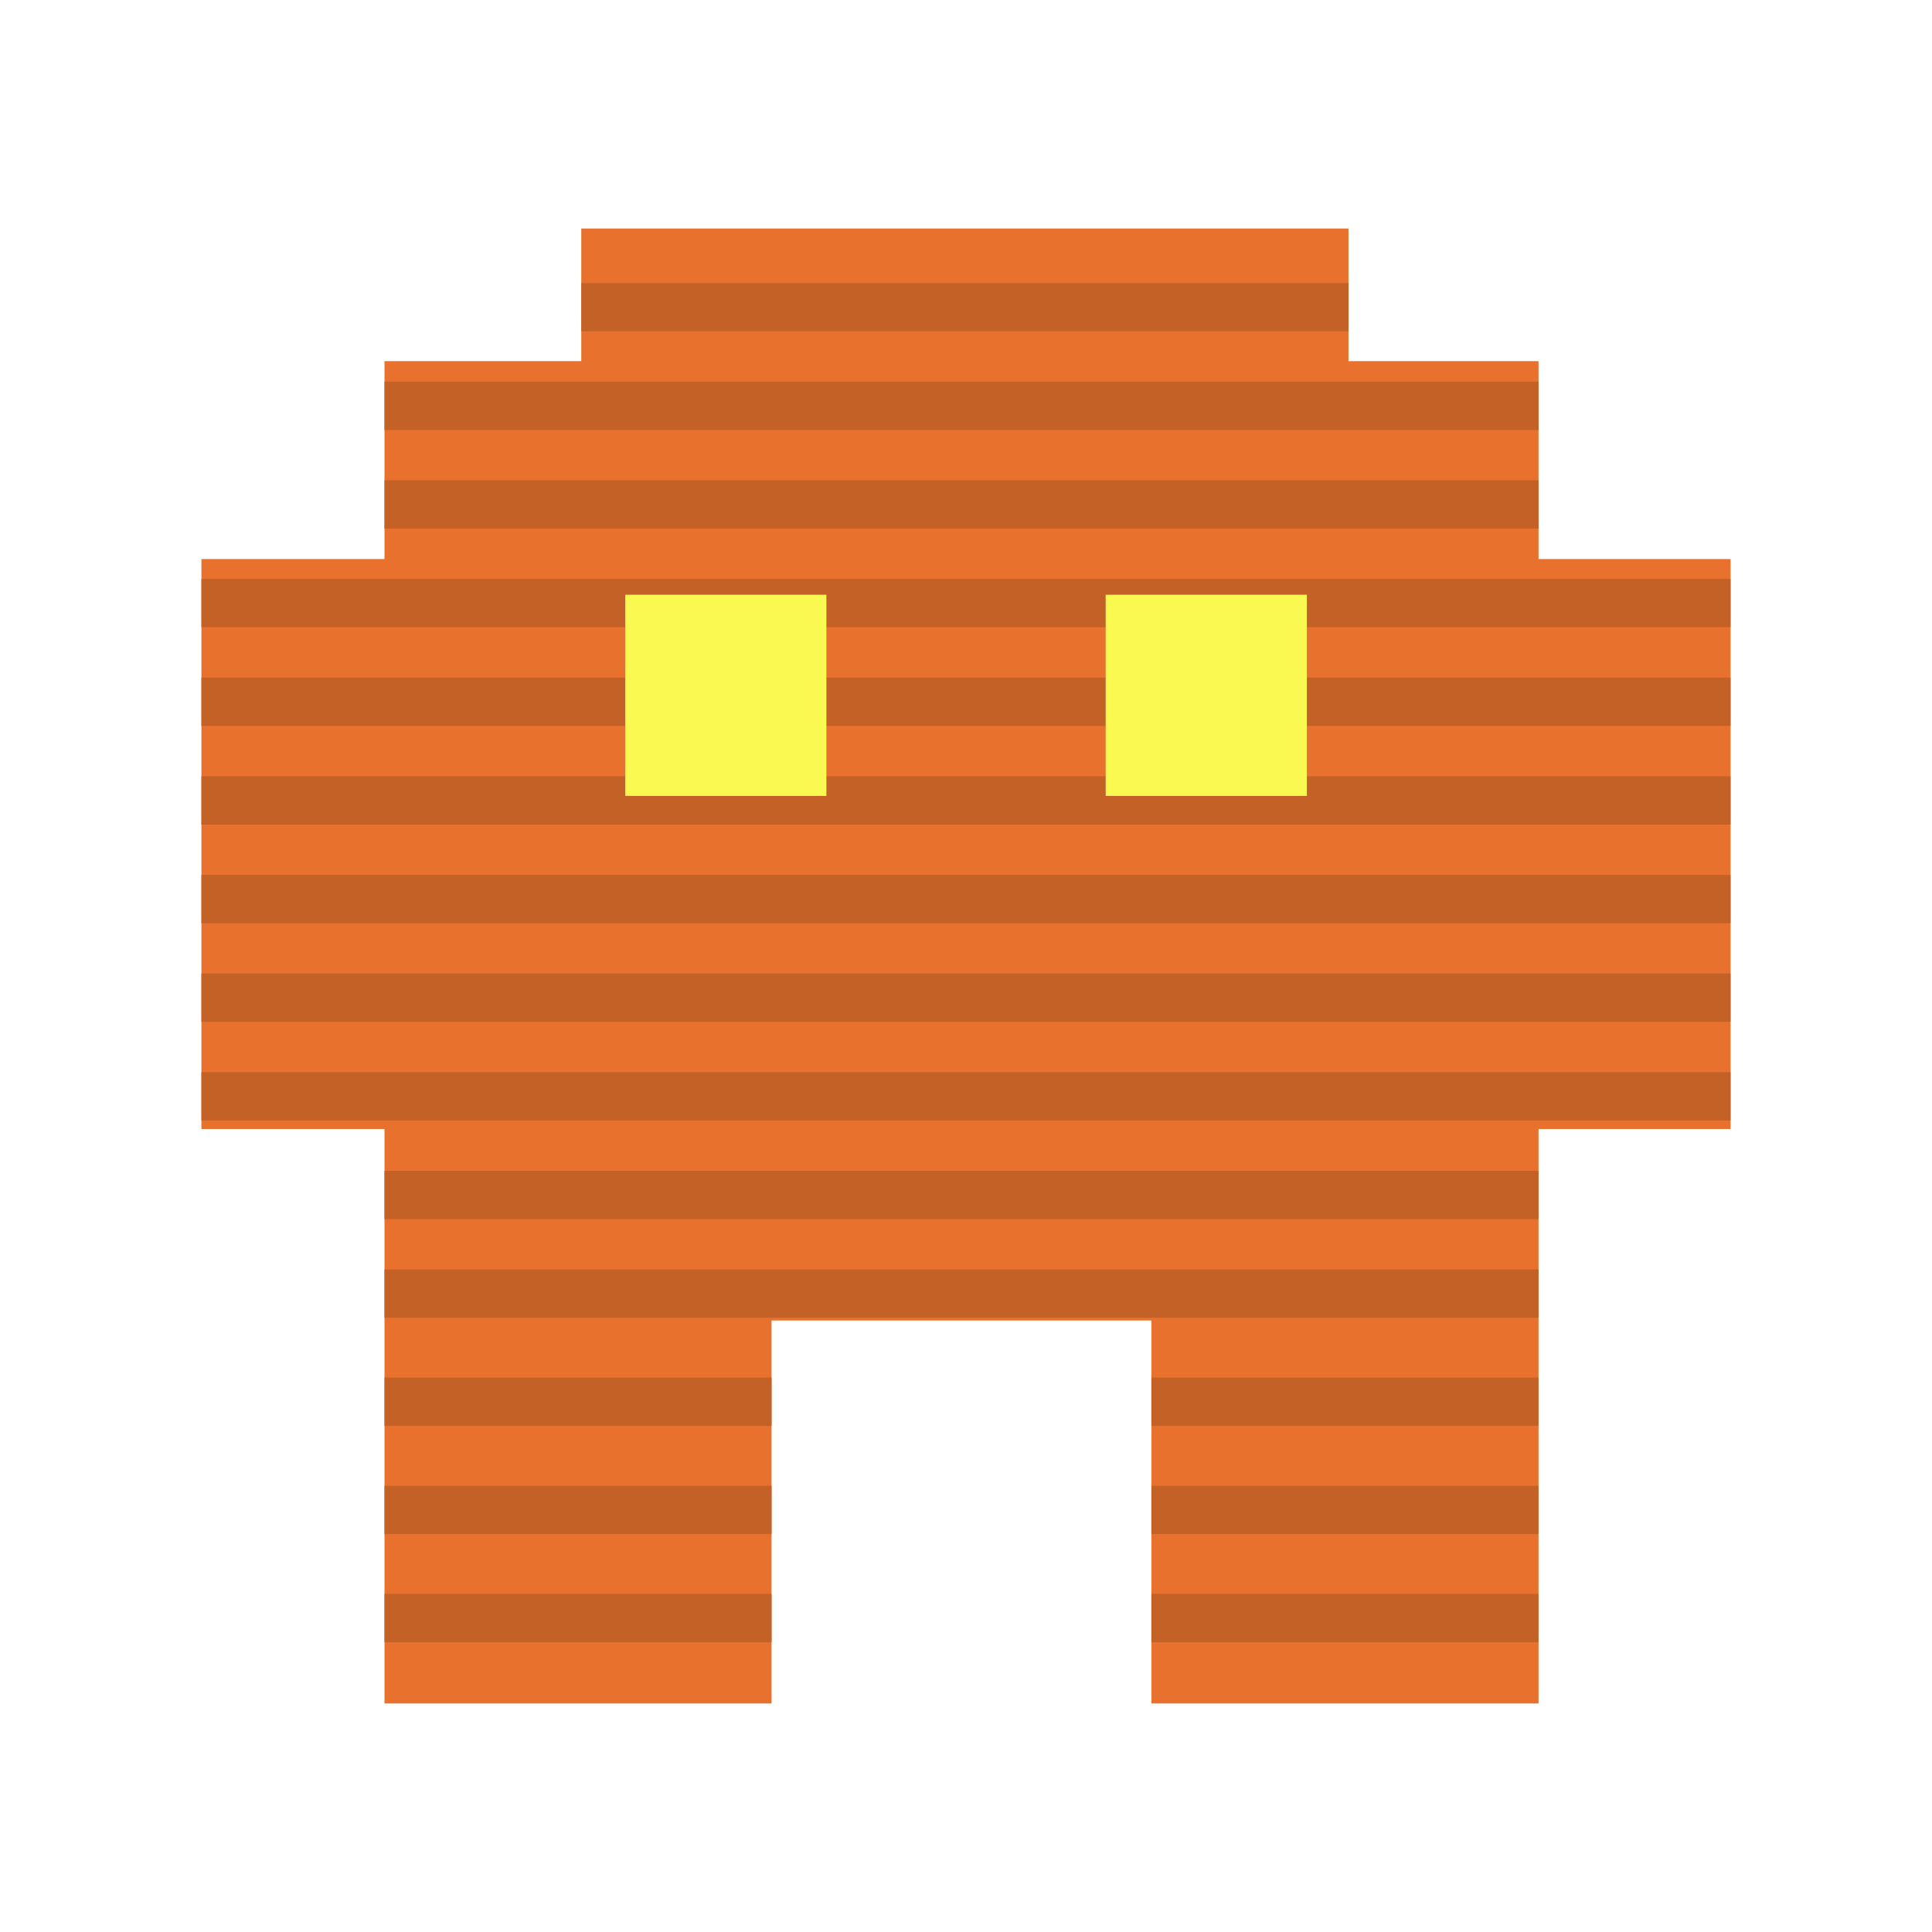
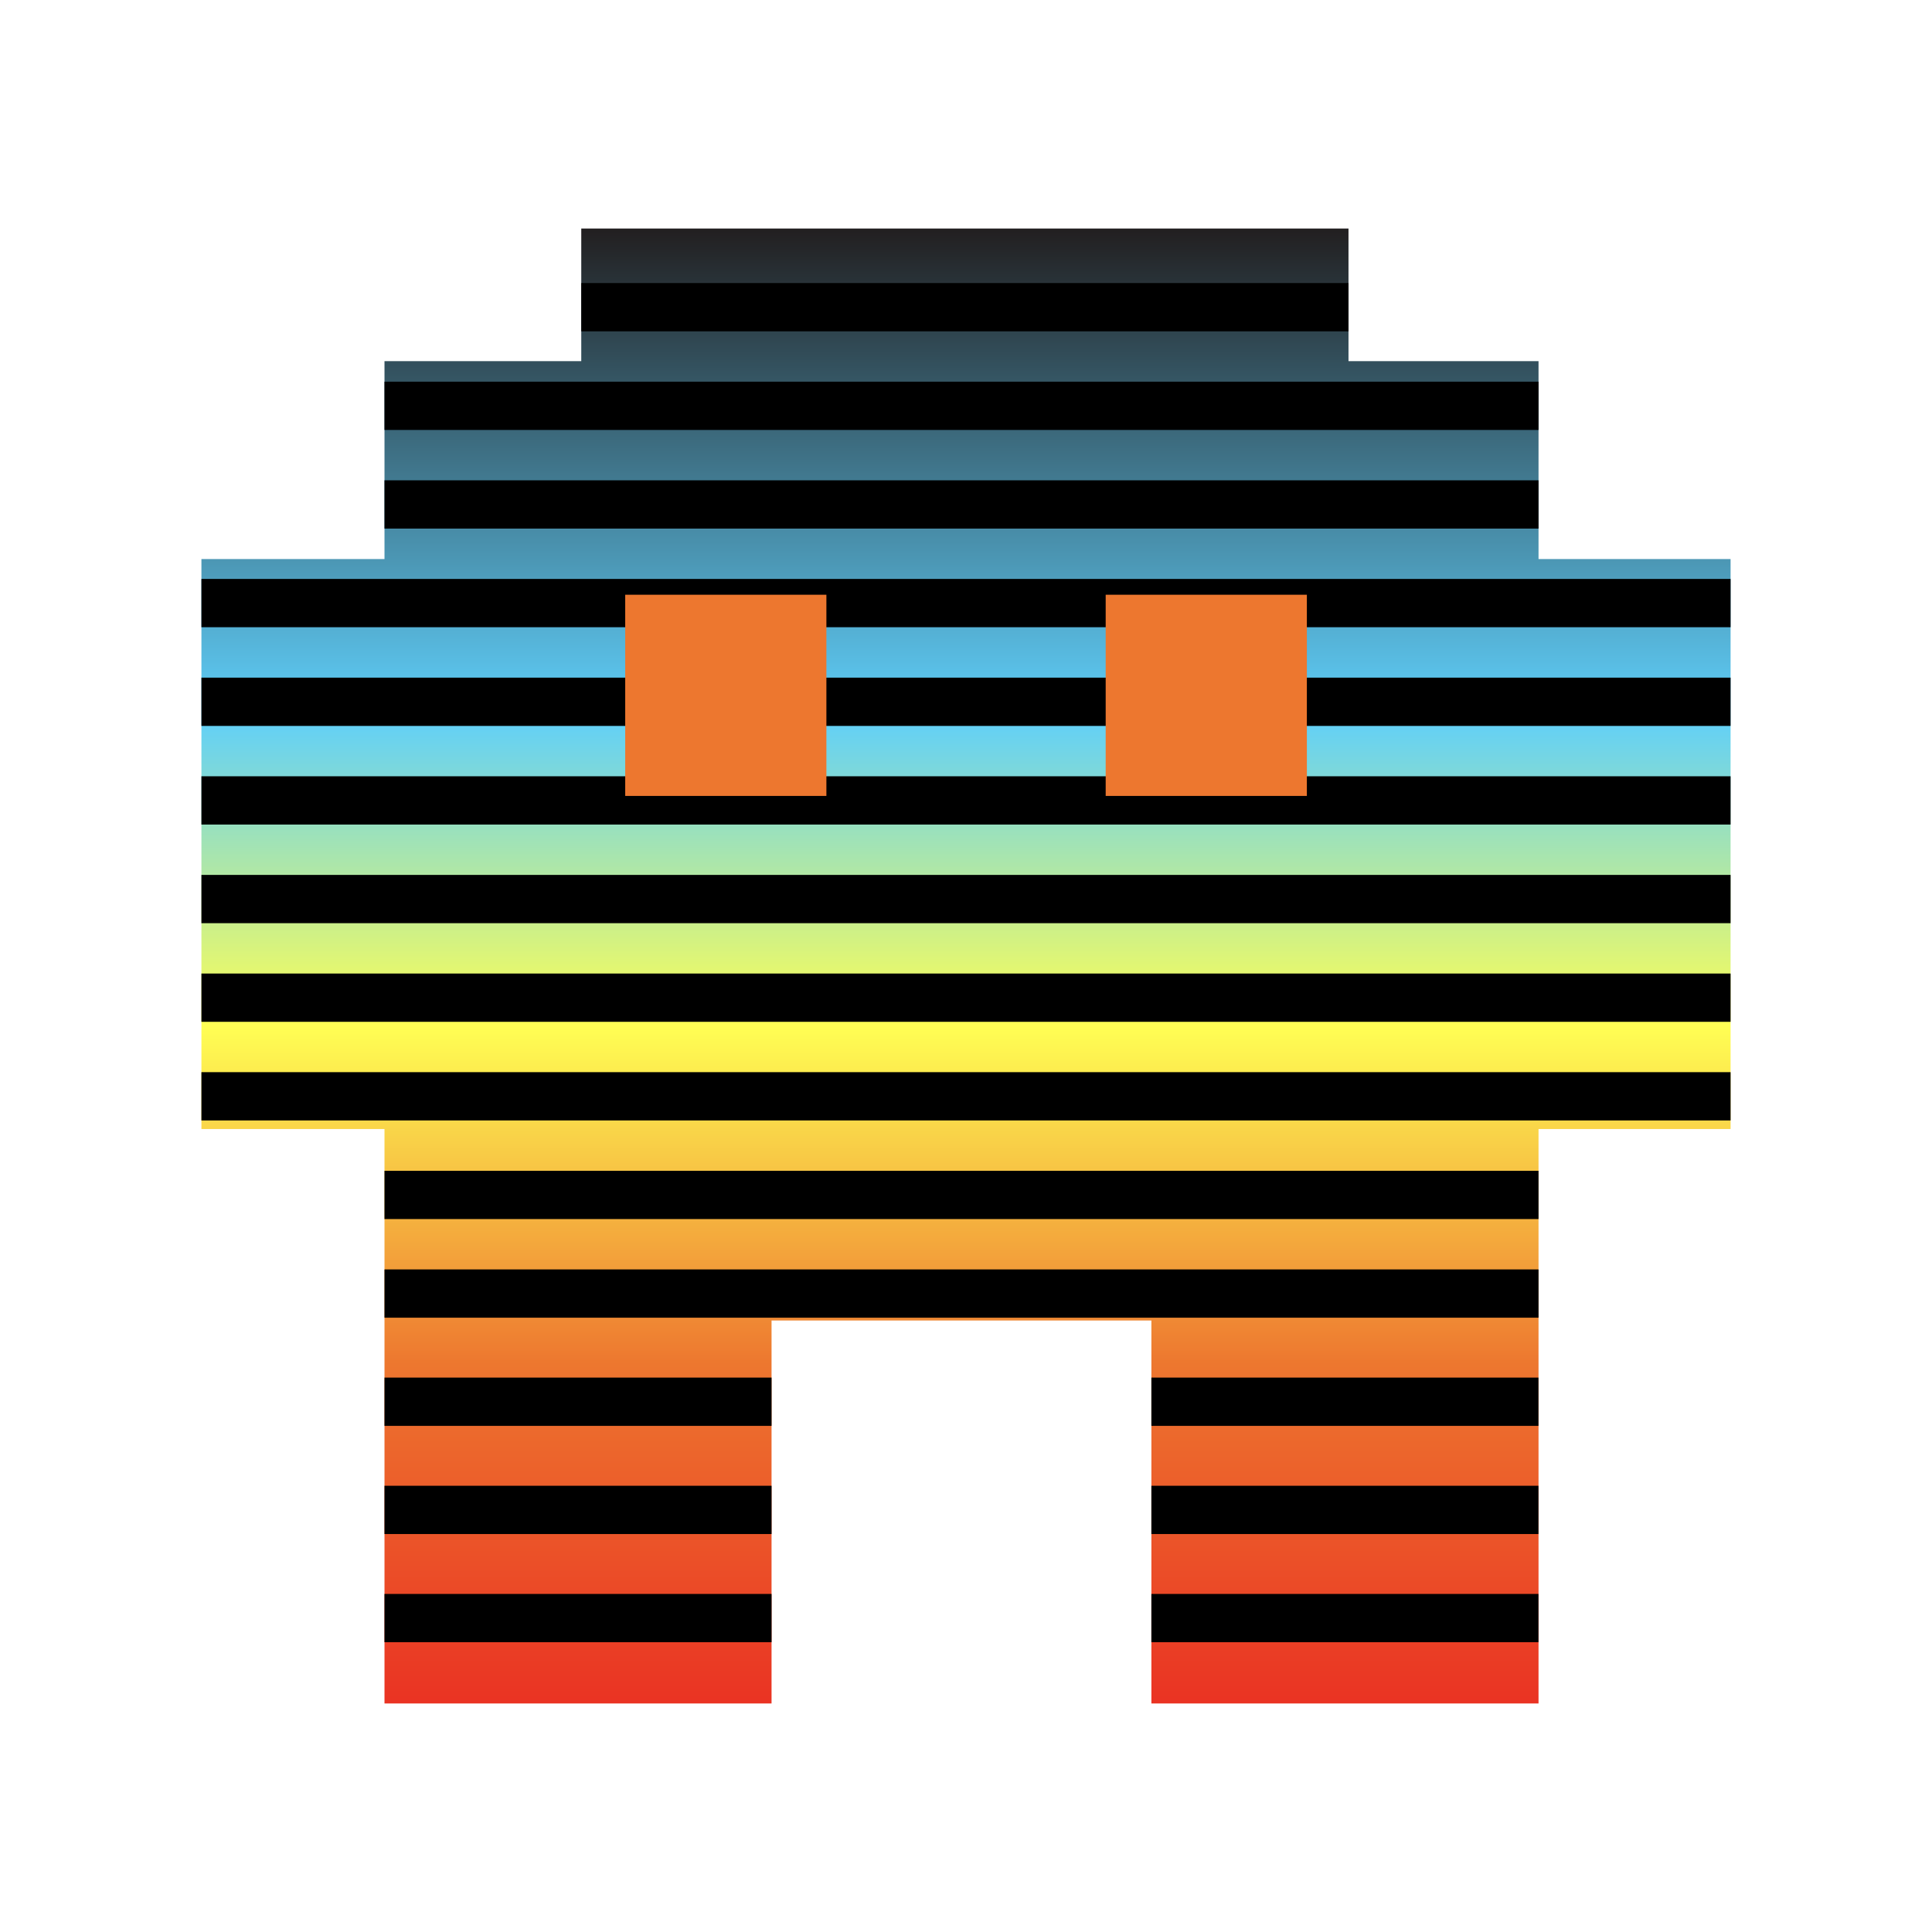
<svg xmlns="http://www.w3.org/2000/svg" id="Layer_1" data-name="Layer 1" viewBox="0 0 240.94 240.94">
  <defs>
    <style>
      .cls-1 {
-         fill: #f9f952;
+         fill: url(#linear-gradient);
      }

      .cls-2 {
-         fill: #e7712d;
-       }
- 
-       .cls-3 {
-         fill: #c46126;
+         fill: #ed772f;
      }
    </style>
+     <linearGradient id="linear-gradient" x1="120.47" y1="212.44" x2="120.47" y2="28.5" gradientUnits="userSpaceOnUse">
+       <stop offset="0" stop-color="#ea3323" />
+       <stop offset=".23" stop-color="#ed772f" />
+       <stop offset=".46" stop-color="#ffff54" />
+       <stop offset=".67" stop-color="#5fcffa" />
+       <stop offset="1" stop-color="#221f20" />
+     </linearGradient>
  </defs>
-   <polygon class="cls-2" points="191.87 69.72 191.87 45.04 168.17 45.04 168.17 28.5 72.49 28.5 72.49 45.04 47.95 45.04 47.95 69.72 25.12 69.72 25.12 140.8 47.95 140.8 47.95 164.17 47.95 164.68 47.95 212.44 96.22 212.44 96.22 164.68 143.59 164.68 143.59 212.44 191.87 212.44 191.87 164.68 191.87 164.17 191.87 140.8 215.82 140.8 215.82 69.72 191.87 69.72" />
-   <rect class="cls-3" x="47.95" y="198.78" width="48.27" height="6.02" />
-   <rect class="cls-3" x="143.59" y="198.78" width="48.27" height="6.02" />
-   <rect class="cls-3" x="47.95" y="185.29" width="48.27" height="6.02" />
-   <rect class="cls-3" x="143.59" y="185.29" width="48.27" height="6.02" />
-   <rect class="cls-3" x="47.95" y="171.8" width="48.27" height="6.02" />
-   <rect class="cls-3" x="143.59" y="171.8" width="48.27" height="6.02" />
-   <rect class="cls-3" x="47.95" y="158.31" width="143.92" height="6.02" />
-   <rect class="cls-3" x="47.95" y="146.01" width="143.92" height="6.02" />
-   <rect class="cls-3" x="25.12" y="133.71" width="190.7" height="6.02" />
-   <rect class="cls-3" x="25.12" y="121.41" width="190.7" height="6.02" />
-   <rect class="cls-3" x="25.12" y="109.11" width="190.7" height="6.02" />
-   <rect class="cls-3" x="25.12" y="96.81" width="190.7" height="6.02" />
-   <rect class="cls-3" x="25.12" y="84.51" width="190.7" height="6.02" />
-   <rect class="cls-3" x="25.12" y="72.2" width="190.7" height="6.02" />
-   <rect class="cls-3" x="47.95" y="59.9" width="143.92" height="6.02" />
-   <rect class="cls-3" x="47.95" y="47.6" width="143.92" height="6.02" />
-   <rect class="cls-3" x="72.49" y="35.3" width="95.68" height="6.02" />
+   <polygon class="cls-1" points="191.87 69.72 191.87 45.04 168.17 45.04 168.17 28.5 72.49 28.5 72.49 45.04 47.95 45.04 47.95 69.72 25.12 69.72 25.12 140.8 47.95 140.8 47.95 164.17 47.95 164.68 47.95 212.44 96.22 212.44 96.22 164.68 143.59 164.68 143.59 212.44 191.87 212.44 191.87 164.68 191.87 164.17 191.87 140.8 215.82 140.8 215.82 69.72 191.87 69.72" />
  <g>
-     <rect class="cls-1" x="77.97" y="74.17" width="25.09" height="25.09" />
-     <rect class="cls-1" x="137.89" y="74.17" width="25.09" height="25.09" />
+     <rect x="47.95" y="198.78" width="48.27" height="6.02" />
+     <rect x="143.59" y="198.78" width="48.27" height="6.02" />
+     <rect x="47.95" y="185.29" width="48.27" height="6.02" />
+     <rect x="143.59" y="185.29" width="48.27" height="6.02" />
+     <rect x="47.95" y="171.8" width="48.27" height="6.02" />
+     <rect x="143.59" y="171.8" width="48.27" height="6.02" />
+     <rect x="47.95" y="158.31" width="143.92" height="6.02" />
+     <rect x="47.95" y="146.01" width="143.92" height="6.02" />
+     <rect x="25.12" y="133.71" width="190.7" height="6.02" />
+     <rect x="25.12" y="121.41" width="190.7" height="6.02" />
+     <rect x="25.12" y="109.11" width="190.7" height="6.02" />
+     <rect x="25.12" y="96.81" width="190.7" height="6.02" />
+     <rect x="25.12" y="84.51" width="190.7" height="6.02" />
+     <rect x="25.12" y="72.2" width="190.7" height="6.02" />
+     <rect x="47.95" y="59.9" width="143.92" height="6.02" />
+     <rect x="47.95" y="47.6" width="143.92" height="6.02" />
+     <rect x="72.49" y="35.3" width="95.68" height="6.02" />
+   </g>
+   <g>
+     <rect class="cls-2" x="77.97" y="74.17" width="25.09" height="25.09" />
+     <rect class="cls-2" x="137.89" y="74.17" width="25.09" height="25.09" />
  </g>
</svg>
